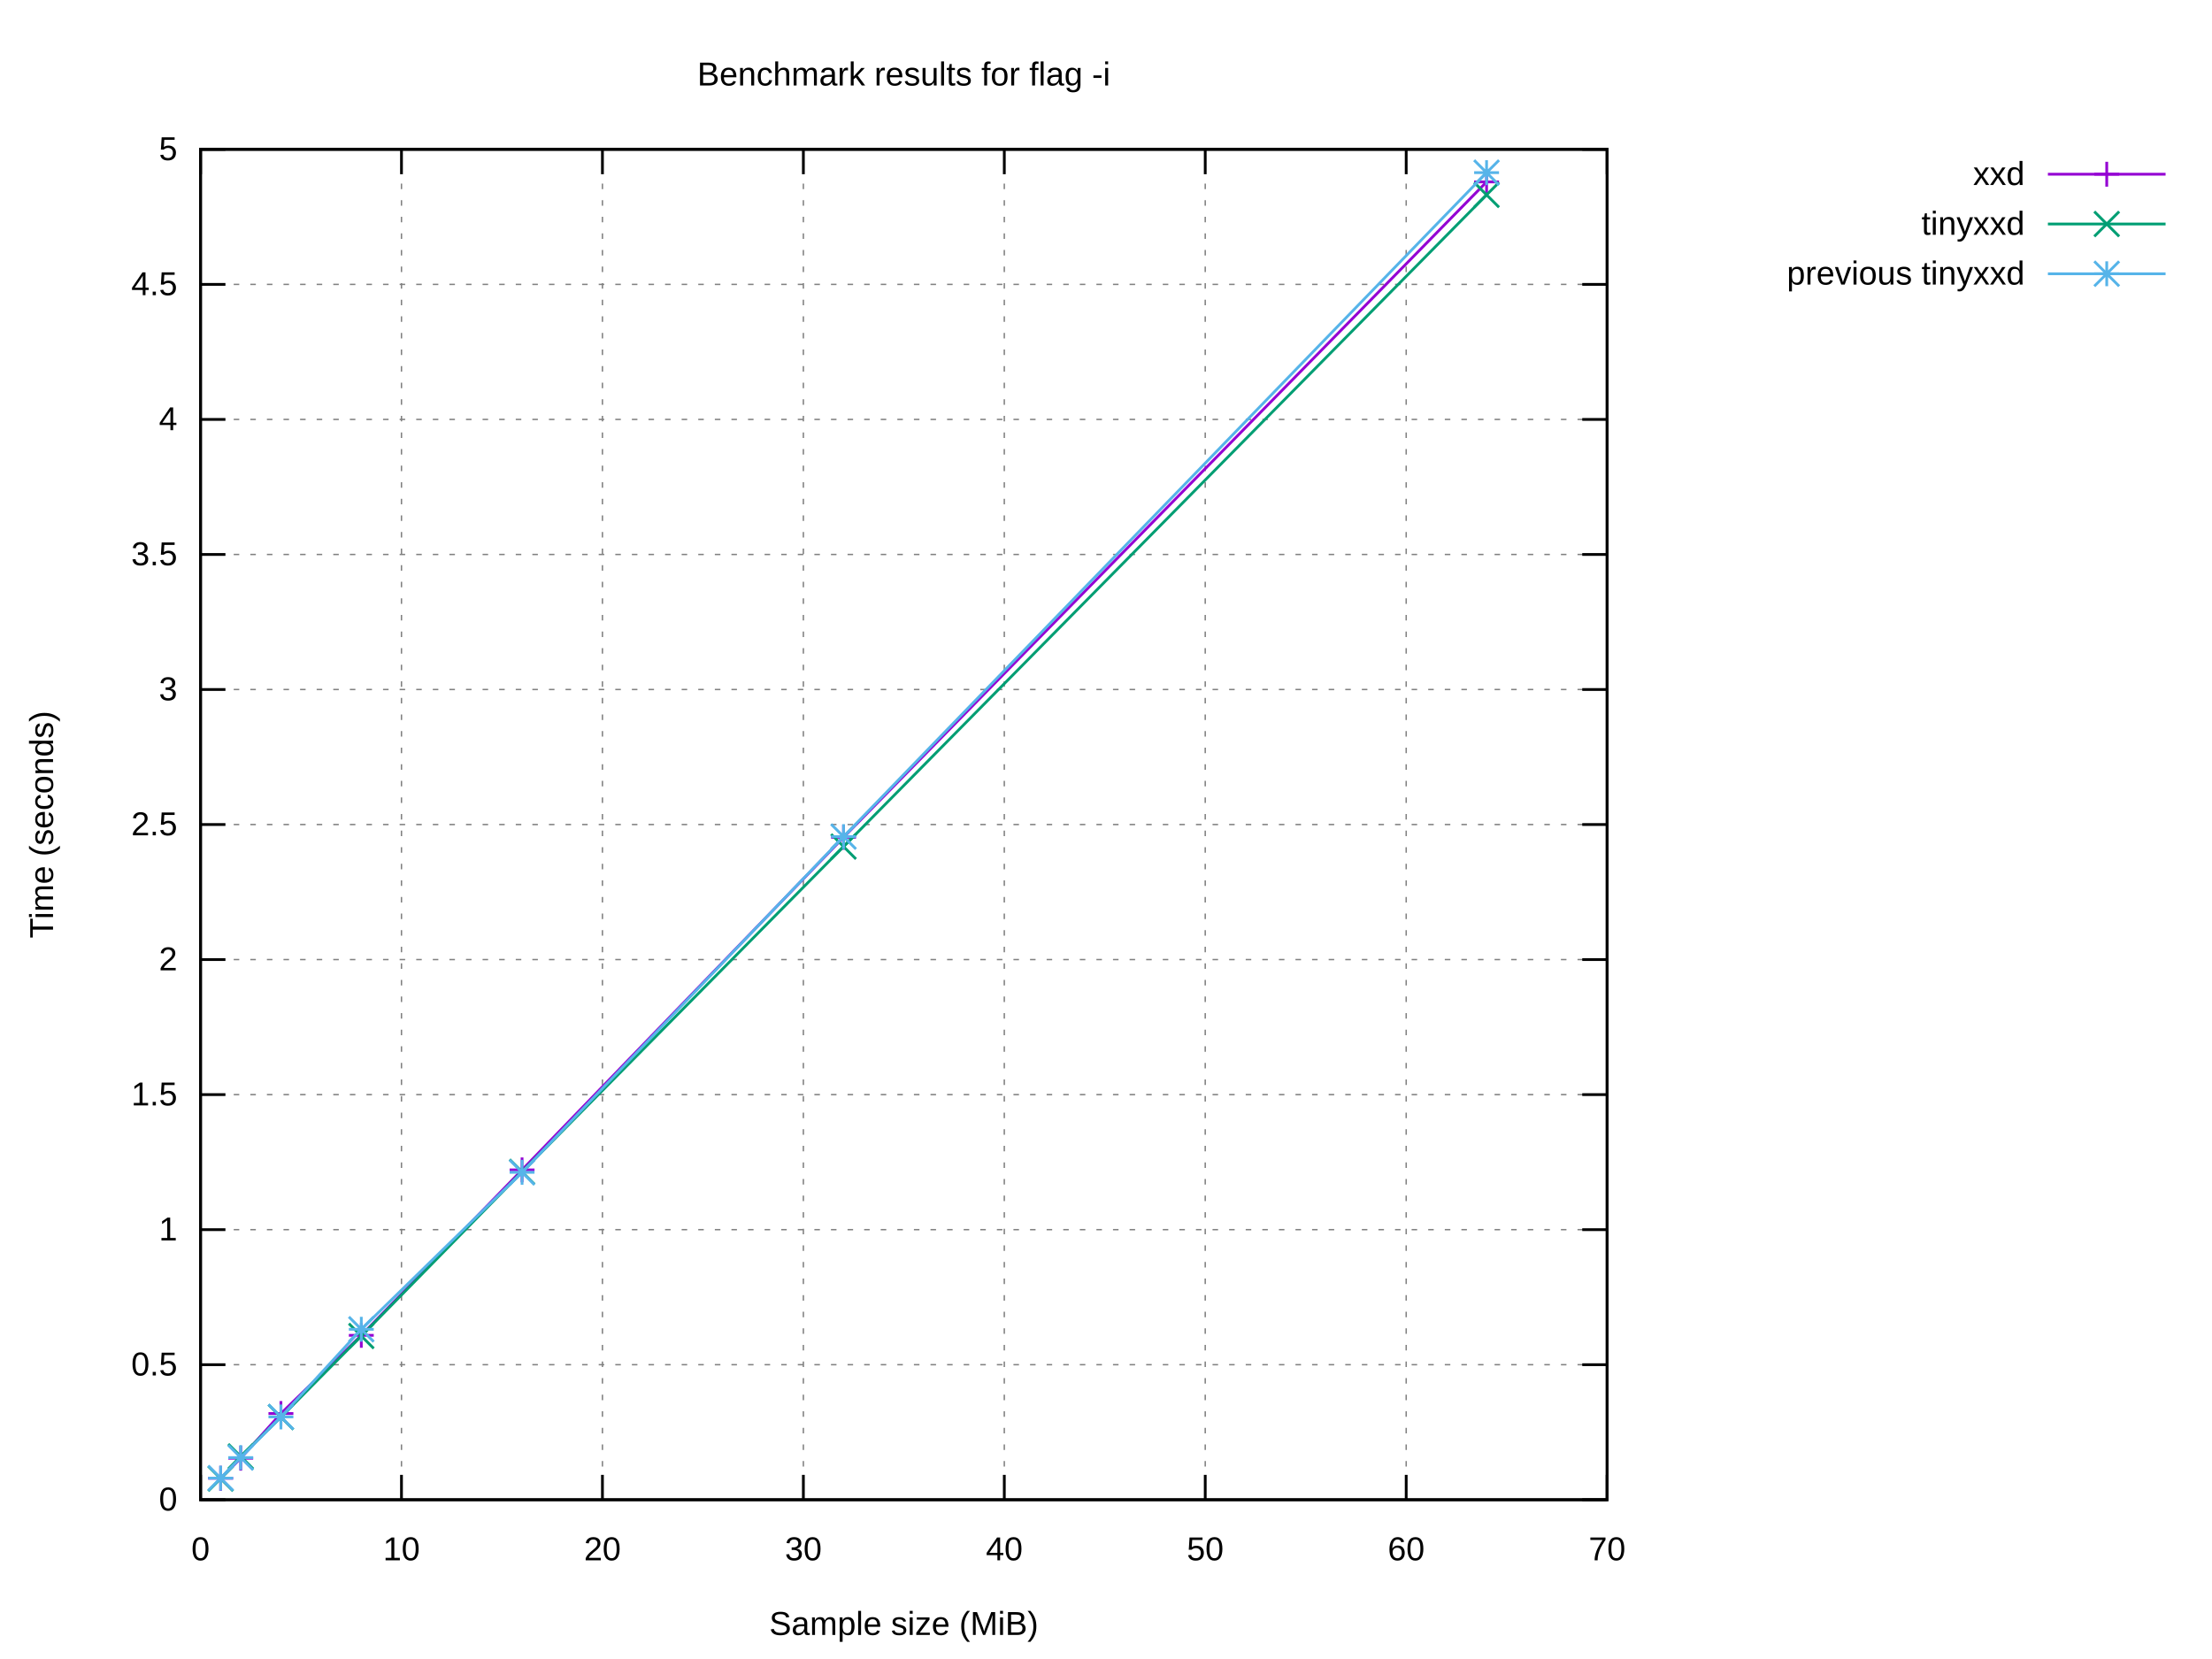
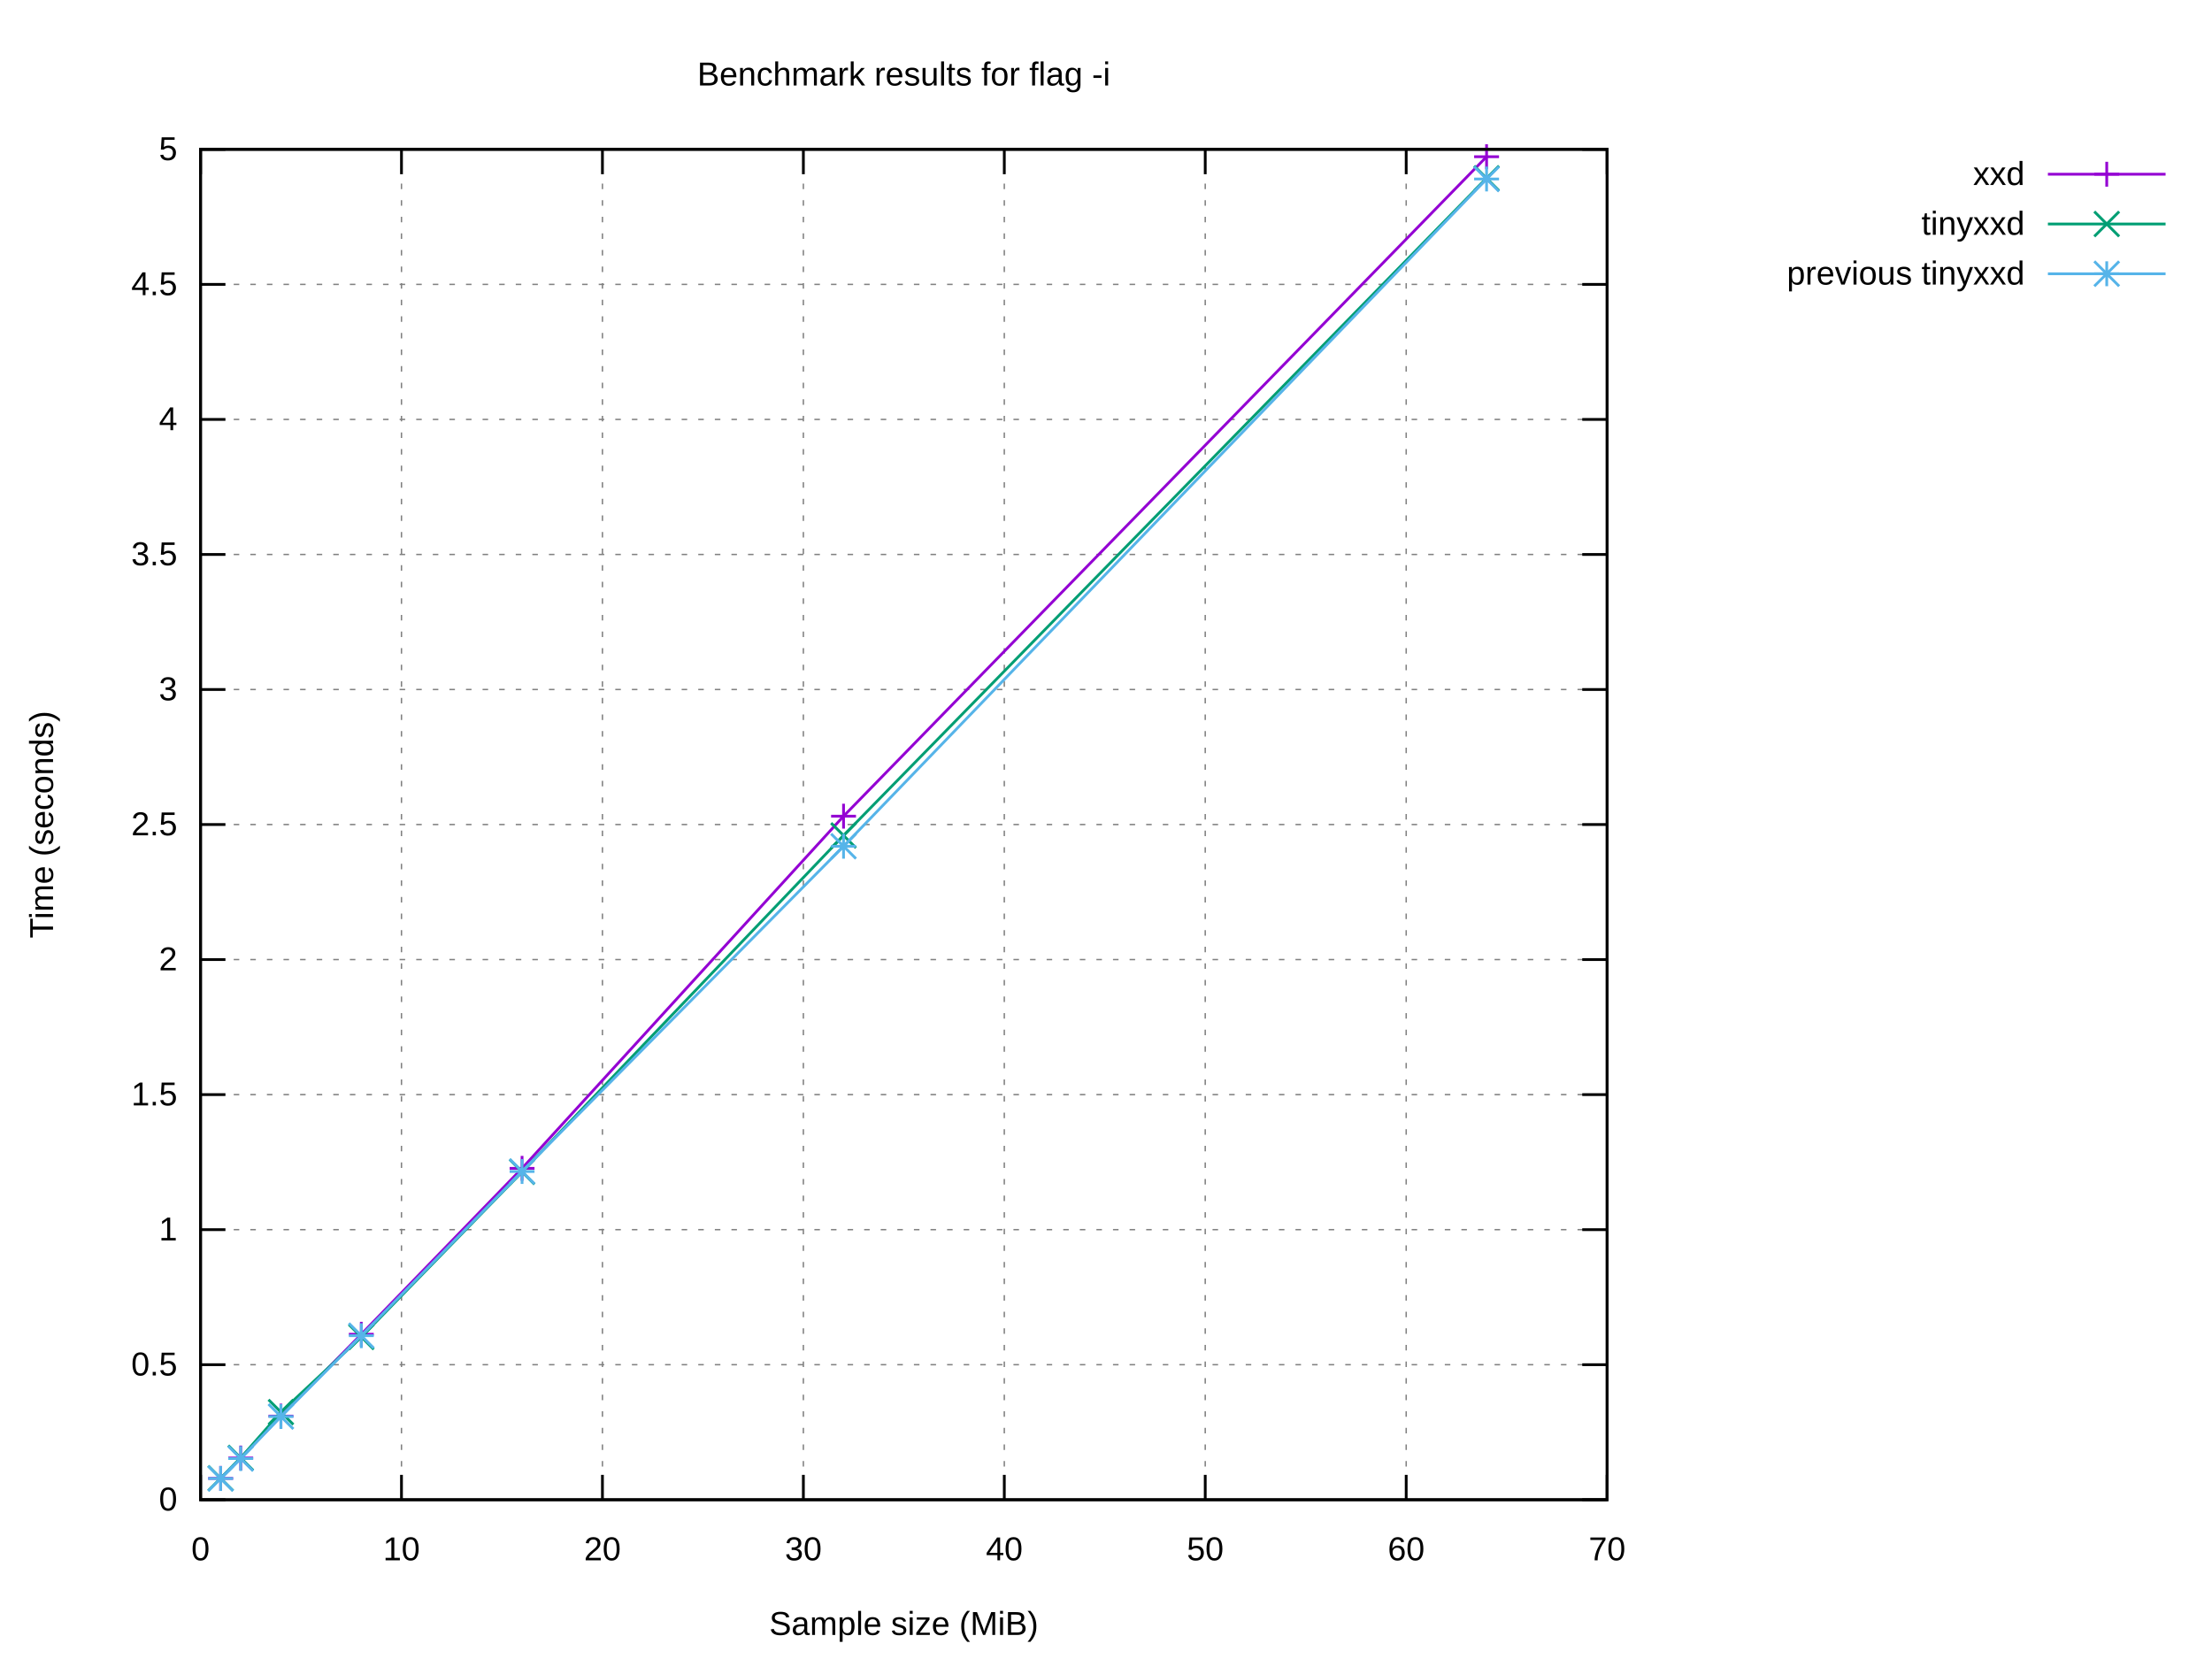
<svg xmlns="http://www.w3.org/2000/svg" xmlns:xlink="http://www.w3.org/1999/xlink" width="800" height="600" viewBox="0 0 800 600">
  <g id="gnuplot_canvas">
    <rect x="0" y="0" width="800" height="600" fill="#ffffff" />
    <defs>
      <circle id="gpDot" r="0.5" stroke-width="0.5" stroke="currentColor" />
      <path id="gpPt0" stroke-width="0.222" stroke="currentColor" d="M-1,0 h2 M0,-1 v2" />
      <path id="gpPt1" stroke-width="0.222" stroke="currentColor" d="M-1,-1 L1,1 M1,-1 L-1,1" />
      <path id="gpPt2" stroke-width="0.222" stroke="currentColor" d="M-1,0 L1,0 M0,-1 L0,1 M-1,-1 L1,1 M-1,1 L1,-1" />
      <rect id="gpPt3" stroke-width="0.222" stroke="currentColor" x="-1" y="-1" width="2" height="2" />
      <rect id="gpPt4" stroke-width="0.222" stroke="currentColor" fill="currentColor" x="-1" y="-1" width="2" height="2" />
      <circle id="gpPt5" stroke-width="0.222" stroke="currentColor" cx="0" cy="0" r="1" />
      <use xlink:href="#gpPt5" id="gpPt6" fill="currentColor" stroke="none" />
      <path id="gpPt7" stroke-width="0.222" stroke="currentColor" d="M0,-1.33 L-1.33,0.67 L1.33,0.67 z" />
      <use xlink:href="#gpPt7" id="gpPt8" fill="currentColor" stroke="none" />
      <use xlink:href="#gpPt7" id="gpPt9" stroke="currentColor" transform="rotate(180)" />
      <use xlink:href="#gpPt9" id="gpPt10" fill="currentColor" stroke="none" />
      <use xlink:href="#gpPt3" id="gpPt11" stroke="currentColor" transform="rotate(45)" />
      <use xlink:href="#gpPt11" id="gpPt12" fill="currentColor" stroke="none" />
      <path id="gpPt13" stroke-width="0.222" stroke="currentColor" d="M0,1.330 L1.265,0.411 L0.782,-1.067 L-0.782,-1.076 L-1.265,0.411 z" />
      <use xlink:href="#gpPt13" id="gpPt14" fill="currentColor" stroke="none" />
      <filter id="textbox" filterUnits="objectBoundingBox" x="0" y="0" height="1" width="1">
        <feFlood flood-color="#FFFFFF" flood-opacity="1" result="bgnd" />
        <feComposite in="SourceGraphic" in2="bgnd" operator="atop" />
      </filter>
      <filter id="greybox" filterUnits="objectBoundingBox" x="0" y="0" height="1" width="1">
        <feFlood flood-color="lightgrey" flood-opacity="1" result="grey" />
        <feComposite in="SourceGraphic" in2="grey" operator="atop" />
      </filter>
    </defs>
    <g fill="none" color="#FFFFFF" stroke="currentColor" stroke-width="1.00" stroke-linecap="butt" stroke-linejoin="miter">
</g>
    <g fill="none" color="black" stroke="currentColor" stroke-width="1.00" stroke-linecap="butt" stroke-linejoin="miter">
</g>
    <g fill="none" color="black" stroke="black" stroke-width="0.50" stroke-linecap="butt" stroke-linejoin="miter">
</g>
    <g fill="none" color="gray" stroke="currentColor" stroke-width="0.50" stroke-linecap="butt" stroke-linejoin="miter">
      <path stroke="gray" stroke-dasharray="2,4" class="gridline" d="M72.53,542.40 L581.24,542.40  " />
    </g>
    <g fill="none" color="gray" stroke="gray" stroke-width="1.00" stroke-linecap="butt" stroke-linejoin="miter">
</g>
    <g fill="none" color="black" stroke="currentColor" stroke-width="1.00" stroke-linecap="butt" stroke-linejoin="miter">
      <path stroke="black" d="M72.53,542.40 L81.53,542.40 M581.24,542.40 L572.24,542.40  " />
      <g transform="translate(64.14,546.30)" stroke="none" fill="black" font-family="Arial" font-size="12.00" text-anchor="end">
        <text>
          <tspan font-family="Arial"> 0</tspan>
        </text>
      </g>
    </g>
    <g fill="none" color="black" stroke="currentColor" stroke-width="1.00" stroke-linecap="butt" stroke-linejoin="miter">
</g>
    <g fill="none" color="black" stroke="black" stroke-width="0.50" stroke-linecap="butt" stroke-linejoin="miter">
</g>
    <g fill="none" color="gray" stroke="currentColor" stroke-width="0.50" stroke-linecap="butt" stroke-linejoin="miter">
      <path stroke="gray" stroke-dasharray="2,4" class="gridline" d="M72.53,493.56 L581.24,493.56  " />
    </g>
    <g fill="none" color="gray" stroke="gray" stroke-width="1.00" stroke-linecap="butt" stroke-linejoin="miter">
</g>
    <g fill="none" color="black" stroke="currentColor" stroke-width="1.00" stroke-linecap="butt" stroke-linejoin="miter">
      <path stroke="black" d="M72.53,493.56 L81.53,493.56 M581.24,493.56 L572.24,493.56  " />
      <g transform="translate(64.14,497.46)" stroke="none" fill="black" font-family="Arial" font-size="12.00" text-anchor="end">
        <text>
          <tspan font-family="Arial"> 0.5</tspan>
        </text>
      </g>
    </g>
    <g fill="none" color="black" stroke="currentColor" stroke-width="1.00" stroke-linecap="butt" stroke-linejoin="miter">
</g>
    <g fill="none" color="black" stroke="black" stroke-width="0.50" stroke-linecap="butt" stroke-linejoin="miter">
</g>
    <g fill="none" color="gray" stroke="currentColor" stroke-width="0.50" stroke-linecap="butt" stroke-linejoin="miter">
      <path stroke="gray" stroke-dasharray="2,4" class="gridline" d="M72.53,444.72 L581.24,444.72  " />
    </g>
    <g fill="none" color="gray" stroke="gray" stroke-width="1.00" stroke-linecap="butt" stroke-linejoin="miter">
</g>
    <g fill="none" color="black" stroke="currentColor" stroke-width="1.00" stroke-linecap="butt" stroke-linejoin="miter">
      <path stroke="black" d="M72.53,444.72 L81.53,444.72 M581.24,444.72 L572.24,444.72  " />
      <g transform="translate(64.14,448.62)" stroke="none" fill="black" font-family="Arial" font-size="12.00" text-anchor="end">
        <text>
          <tspan font-family="Arial"> 1</tspan>
        </text>
      </g>
    </g>
    <g fill="none" color="black" stroke="currentColor" stroke-width="1.00" stroke-linecap="butt" stroke-linejoin="miter">
</g>
    <g fill="none" color="black" stroke="black" stroke-width="0.50" stroke-linecap="butt" stroke-linejoin="miter">
</g>
    <g fill="none" color="gray" stroke="currentColor" stroke-width="0.50" stroke-linecap="butt" stroke-linejoin="miter">
      <path stroke="gray" stroke-dasharray="2,4" class="gridline" d="M72.53,395.88 L581.24,395.88  " />
    </g>
    <g fill="none" color="gray" stroke="gray" stroke-width="1.00" stroke-linecap="butt" stroke-linejoin="miter">
</g>
    <g fill="none" color="black" stroke="currentColor" stroke-width="1.00" stroke-linecap="butt" stroke-linejoin="miter">
      <path stroke="black" d="M72.53,395.88 L81.53,395.88 M581.24,395.88 L572.24,395.88  " />
      <g transform="translate(64.14,399.78)" stroke="none" fill="black" font-family="Arial" font-size="12.00" text-anchor="end">
        <text>
          <tspan font-family="Arial"> 1.5</tspan>
        </text>
      </g>
    </g>
    <g fill="none" color="black" stroke="currentColor" stroke-width="1.00" stroke-linecap="butt" stroke-linejoin="miter">
</g>
    <g fill="none" color="black" stroke="black" stroke-width="0.50" stroke-linecap="butt" stroke-linejoin="miter">
</g>
    <g fill="none" color="gray" stroke="currentColor" stroke-width="0.50" stroke-linecap="butt" stroke-linejoin="miter">
      <path stroke="gray" stroke-dasharray="2,4" class="gridline" d="M72.53,347.04 L581.24,347.04  " />
    </g>
    <g fill="none" color="gray" stroke="gray" stroke-width="1.00" stroke-linecap="butt" stroke-linejoin="miter">
</g>
    <g fill="none" color="black" stroke="currentColor" stroke-width="1.00" stroke-linecap="butt" stroke-linejoin="miter">
      <path stroke="black" d="M72.53,347.04 L81.53,347.04 M581.24,347.04 L572.24,347.04  " />
      <g transform="translate(64.14,350.94)" stroke="none" fill="black" font-family="Arial" font-size="12.00" text-anchor="end">
        <text>
          <tspan font-family="Arial"> 2</tspan>
        </text>
      </g>
    </g>
    <g fill="none" color="black" stroke="currentColor" stroke-width="1.00" stroke-linecap="butt" stroke-linejoin="miter">
</g>
    <g fill="none" color="black" stroke="black" stroke-width="0.50" stroke-linecap="butt" stroke-linejoin="miter">
</g>
    <g fill="none" color="gray" stroke="currentColor" stroke-width="0.50" stroke-linecap="butt" stroke-linejoin="miter">
      <path stroke="gray" stroke-dasharray="2,4" class="gridline" d="M72.53,298.20 L581.24,298.20  " />
    </g>
    <g fill="none" color="gray" stroke="gray" stroke-width="1.00" stroke-linecap="butt" stroke-linejoin="miter">
</g>
    <g fill="none" color="black" stroke="currentColor" stroke-width="1.00" stroke-linecap="butt" stroke-linejoin="miter">
      <path stroke="black" d="M72.53,298.20 L81.53,298.20 M581.24,298.20 L572.24,298.20  " />
      <g transform="translate(64.14,302.10)" stroke="none" fill="black" font-family="Arial" font-size="12.00" text-anchor="end">
        <text>
          <tspan font-family="Arial"> 2.5</tspan>
        </text>
      </g>
    </g>
    <g fill="none" color="black" stroke="currentColor" stroke-width="1.00" stroke-linecap="butt" stroke-linejoin="miter">
</g>
    <g fill="none" color="black" stroke="black" stroke-width="0.50" stroke-linecap="butt" stroke-linejoin="miter">
</g>
    <g fill="none" color="gray" stroke="currentColor" stroke-width="0.50" stroke-linecap="butt" stroke-linejoin="miter">
      <path stroke="gray" stroke-dasharray="2,4" class="gridline" d="M72.53,249.37 L581.24,249.37  " />
    </g>
    <g fill="none" color="gray" stroke="gray" stroke-width="1.00" stroke-linecap="butt" stroke-linejoin="miter">
</g>
    <g fill="none" color="black" stroke="currentColor" stroke-width="1.00" stroke-linecap="butt" stroke-linejoin="miter">
      <path stroke="black" d="M72.53,249.37 L81.53,249.37 M581.24,249.37 L572.24,249.37  " />
      <g transform="translate(64.14,253.27)" stroke="none" fill="black" font-family="Arial" font-size="12.00" text-anchor="end">
        <text>
          <tspan font-family="Arial"> 3</tspan>
        </text>
      </g>
    </g>
    <g fill="none" color="black" stroke="currentColor" stroke-width="1.00" stroke-linecap="butt" stroke-linejoin="miter">
</g>
    <g fill="none" color="black" stroke="black" stroke-width="0.50" stroke-linecap="butt" stroke-linejoin="miter">
</g>
    <g fill="none" color="gray" stroke="currentColor" stroke-width="0.50" stroke-linecap="butt" stroke-linejoin="miter">
      <path stroke="gray" stroke-dasharray="2,4" class="gridline" d="M72.53,200.53 L581.24,200.53  " />
    </g>
    <g fill="none" color="gray" stroke="gray" stroke-width="1.00" stroke-linecap="butt" stroke-linejoin="miter">
</g>
    <g fill="none" color="black" stroke="currentColor" stroke-width="1.00" stroke-linecap="butt" stroke-linejoin="miter">
      <path stroke="black" d="M72.53,200.53 L81.53,200.53 M581.24,200.53 L572.24,200.53  " />
      <g transform="translate(64.14,204.43)" stroke="none" fill="black" font-family="Arial" font-size="12.00" text-anchor="end">
        <text>
          <tspan font-family="Arial"> 3.5</tspan>
        </text>
      </g>
    </g>
    <g fill="none" color="black" stroke="currentColor" stroke-width="1.00" stroke-linecap="butt" stroke-linejoin="miter">
</g>
    <g fill="none" color="black" stroke="black" stroke-width="0.50" stroke-linecap="butt" stroke-linejoin="miter">
</g>
    <g fill="none" color="gray" stroke="currentColor" stroke-width="0.50" stroke-linecap="butt" stroke-linejoin="miter">
      <path stroke="gray" stroke-dasharray="2,4" class="gridline" d="M72.53,151.69 L581.24,151.69  " />
    </g>
    <g fill="none" color="gray" stroke="gray" stroke-width="1.00" stroke-linecap="butt" stroke-linejoin="miter">
</g>
    <g fill="none" color="black" stroke="currentColor" stroke-width="1.00" stroke-linecap="butt" stroke-linejoin="miter">
      <path stroke="black" d="M72.53,151.69 L81.53,151.69 M581.24,151.69 L572.24,151.69  " />
      <g transform="translate(64.14,155.59)" stroke="none" fill="black" font-family="Arial" font-size="12.00" text-anchor="end">
        <text>
          <tspan font-family="Arial"> 4</tspan>
        </text>
      </g>
    </g>
    <g fill="none" color="black" stroke="currentColor" stroke-width="1.00" stroke-linecap="butt" stroke-linejoin="miter">
</g>
    <g fill="none" color="black" stroke="black" stroke-width="0.50" stroke-linecap="butt" stroke-linejoin="miter">
</g>
    <g fill="none" color="gray" stroke="currentColor" stroke-width="0.50" stroke-linecap="butt" stroke-linejoin="miter">
      <path stroke="gray" stroke-dasharray="2,4" class="gridline" d="M72.53,102.85 L581.24,102.85  " />
    </g>
    <g fill="none" color="gray" stroke="gray" stroke-width="1.00" stroke-linecap="butt" stroke-linejoin="miter">
</g>
    <g fill="none" color="black" stroke="currentColor" stroke-width="1.00" stroke-linecap="butt" stroke-linejoin="miter">
      <path stroke="black" d="M72.53,102.85 L81.53,102.85 M581.24,102.85 L572.24,102.85  " />
      <g transform="translate(64.14,106.75)" stroke="none" fill="black" font-family="Arial" font-size="12.00" text-anchor="end">
        <text>
          <tspan font-family="Arial"> 4.5</tspan>
        </text>
      </g>
    </g>
    <g fill="none" color="black" stroke="currentColor" stroke-width="1.00" stroke-linecap="butt" stroke-linejoin="miter">
</g>
    <g fill="none" color="black" stroke="black" stroke-width="0.50" stroke-linecap="butt" stroke-linejoin="miter">
</g>
    <g fill="none" color="gray" stroke="currentColor" stroke-width="0.50" stroke-linecap="butt" stroke-linejoin="miter">
      <path stroke="gray" stroke-dasharray="2,4" class="gridline" d="M72.53,54.01 L581.24,54.01  " />
    </g>
    <g fill="none" color="gray" stroke="gray" stroke-width="1.00" stroke-linecap="butt" stroke-linejoin="miter">
</g>
    <g fill="none" color="black" stroke="currentColor" stroke-width="1.00" stroke-linecap="butt" stroke-linejoin="miter">
      <path stroke="black" d="M72.53,54.01 L81.53,54.01 M581.24,54.01 L572.24,54.01  " />
      <g transform="translate(64.14,57.91)" stroke="none" fill="black" font-family="Arial" font-size="12.00" text-anchor="end">
        <text>
          <tspan font-family="Arial"> 5</tspan>
        </text>
      </g>
    </g>
    <g fill="none" color="black" stroke="currentColor" stroke-width="1.00" stroke-linecap="butt" stroke-linejoin="miter">
</g>
    <g fill="none" color="black" stroke="black" stroke-width="0.50" stroke-linecap="butt" stroke-linejoin="miter">
</g>
    <g fill="none" color="gray" stroke="currentColor" stroke-width="0.50" stroke-linecap="butt" stroke-linejoin="miter">
      <path stroke="gray" stroke-dasharray="2,4" class="gridline" d="M72.53,542.40 L72.53,54.01  " />
    </g>
    <g fill="none" color="gray" stroke="gray" stroke-width="1.00" stroke-linecap="butt" stroke-linejoin="miter">
</g>
    <g fill="none" color="black" stroke="currentColor" stroke-width="1.00" stroke-linecap="butt" stroke-linejoin="miter">
      <path stroke="black" d="M72.53,542.40 L72.53,533.40 M72.53,54.01 L72.53,63.01  " />
      <g transform="translate(72.53,564.30)" stroke="none" fill="black" font-family="Arial" font-size="12.00" text-anchor="middle">
        <text>
          <tspan font-family="Arial"> 0</tspan>
        </text>
      </g>
    </g>
    <g fill="none" color="black" stroke="currentColor" stroke-width="1.00" stroke-linecap="butt" stroke-linejoin="miter">
</g>
    <g fill="none" color="black" stroke="black" stroke-width="0.50" stroke-linecap="butt" stroke-linejoin="miter">
</g>
    <g fill="none" color="gray" stroke="currentColor" stroke-width="0.50" stroke-linecap="butt" stroke-linejoin="miter">
      <path stroke="gray" stroke-dasharray="2,4" class="gridline" d="M145.20,542.40 L145.20,54.01  " />
    </g>
    <g fill="none" color="gray" stroke="gray" stroke-width="1.00" stroke-linecap="butt" stroke-linejoin="miter">
</g>
    <g fill="none" color="black" stroke="currentColor" stroke-width="1.00" stroke-linecap="butt" stroke-linejoin="miter">
      <path stroke="black" d="M145.20,542.40 L145.20,533.40 M145.20,54.01 L145.20,63.01  " />
      <g transform="translate(145.20,564.30)" stroke="none" fill="black" font-family="Arial" font-size="12.00" text-anchor="middle">
        <text>
          <tspan font-family="Arial"> 10</tspan>
        </text>
      </g>
    </g>
    <g fill="none" color="black" stroke="currentColor" stroke-width="1.00" stroke-linecap="butt" stroke-linejoin="miter">
</g>
    <g fill="none" color="black" stroke="black" stroke-width="0.50" stroke-linecap="butt" stroke-linejoin="miter">
</g>
    <g fill="none" color="gray" stroke="currentColor" stroke-width="0.50" stroke-linecap="butt" stroke-linejoin="miter">
      <path stroke="gray" stroke-dasharray="2,4" class="gridline" d="M217.88,542.40 L217.88,54.01  " />
    </g>
    <g fill="none" color="gray" stroke="gray" stroke-width="1.00" stroke-linecap="butt" stroke-linejoin="miter">
</g>
    <g fill="none" color="black" stroke="currentColor" stroke-width="1.00" stroke-linecap="butt" stroke-linejoin="miter">
      <path stroke="black" d="M217.88,542.40 L217.88,533.40 M217.88,54.01 L217.88,63.01  " />
      <g transform="translate(217.88,564.30)" stroke="none" fill="black" font-family="Arial" font-size="12.00" text-anchor="middle">
        <text>
          <tspan font-family="Arial"> 20</tspan>
        </text>
      </g>
    </g>
    <g fill="none" color="black" stroke="currentColor" stroke-width="1.00" stroke-linecap="butt" stroke-linejoin="miter">
</g>
    <g fill="none" color="black" stroke="black" stroke-width="0.50" stroke-linecap="butt" stroke-linejoin="miter">
</g>
    <g fill="none" color="gray" stroke="currentColor" stroke-width="0.50" stroke-linecap="butt" stroke-linejoin="miter">
      <path stroke="gray" stroke-dasharray="2,4" class="gridline" d="M290.55,542.40 L290.55,54.01  " />
    </g>
    <g fill="none" color="gray" stroke="gray" stroke-width="1.00" stroke-linecap="butt" stroke-linejoin="miter">
</g>
    <g fill="none" color="black" stroke="currentColor" stroke-width="1.00" stroke-linecap="butt" stroke-linejoin="miter">
      <path stroke="black" d="M290.55,542.40 L290.55,533.40 M290.55,54.01 L290.55,63.01  " />
      <g transform="translate(290.55,564.30)" stroke="none" fill="black" font-family="Arial" font-size="12.00" text-anchor="middle">
        <text>
          <tspan font-family="Arial"> 30</tspan>
        </text>
      </g>
    </g>
    <g fill="none" color="black" stroke="currentColor" stroke-width="1.00" stroke-linecap="butt" stroke-linejoin="miter">
</g>
    <g fill="none" color="black" stroke="black" stroke-width="0.50" stroke-linecap="butt" stroke-linejoin="miter">
</g>
    <g fill="none" color="gray" stroke="currentColor" stroke-width="0.50" stroke-linecap="butt" stroke-linejoin="miter">
      <path stroke="gray" stroke-dasharray="2,4" class="gridline" d="M363.22,542.40 L363.22,54.01  " />
    </g>
    <g fill="none" color="gray" stroke="gray" stroke-width="1.00" stroke-linecap="butt" stroke-linejoin="miter">
</g>
    <g fill="none" color="black" stroke="currentColor" stroke-width="1.00" stroke-linecap="butt" stroke-linejoin="miter">
      <path stroke="black" d="M363.22,542.40 L363.22,533.40 M363.22,54.01 L363.22,63.01  " />
      <g transform="translate(363.22,564.30)" stroke="none" fill="black" font-family="Arial" font-size="12.00" text-anchor="middle">
        <text>
          <tspan font-family="Arial"> 40</tspan>
        </text>
      </g>
    </g>
    <g fill="none" color="black" stroke="currentColor" stroke-width="1.00" stroke-linecap="butt" stroke-linejoin="miter">
</g>
    <g fill="none" color="black" stroke="black" stroke-width="0.50" stroke-linecap="butt" stroke-linejoin="miter">
</g>
    <g fill="none" color="gray" stroke="currentColor" stroke-width="0.50" stroke-linecap="butt" stroke-linejoin="miter">
      <path stroke="gray" stroke-dasharray="2,4" class="gridline" d="M435.89,542.40 L435.89,54.01  " />
    </g>
    <g fill="none" color="gray" stroke="gray" stroke-width="1.00" stroke-linecap="butt" stroke-linejoin="miter">
</g>
    <g fill="none" color="black" stroke="currentColor" stroke-width="1.00" stroke-linecap="butt" stroke-linejoin="miter">
      <path stroke="black" d="M435.89,542.40 L435.89,533.40 M435.89,54.01 L435.89,63.01  " />
      <g transform="translate(435.89,564.30)" stroke="none" fill="black" font-family="Arial" font-size="12.00" text-anchor="middle">
        <text>
          <tspan font-family="Arial"> 50</tspan>
        </text>
      </g>
    </g>
    <g fill="none" color="black" stroke="currentColor" stroke-width="1.00" stroke-linecap="butt" stroke-linejoin="miter">
</g>
    <g fill="none" color="black" stroke="black" stroke-width="0.50" stroke-linecap="butt" stroke-linejoin="miter">
</g>
    <g fill="none" color="gray" stroke="currentColor" stroke-width="0.50" stroke-linecap="butt" stroke-linejoin="miter">
      <path stroke="gray" stroke-dasharray="2,4" class="gridline" d="M508.57,542.40 L508.57,54.01  " />
    </g>
    <g fill="none" color="gray" stroke="gray" stroke-width="1.00" stroke-linecap="butt" stroke-linejoin="miter">
</g>
    <g fill="none" color="black" stroke="currentColor" stroke-width="1.00" stroke-linecap="butt" stroke-linejoin="miter">
      <path stroke="black" d="M508.57,542.40 L508.57,533.40 M508.57,54.01 L508.57,63.01  " />
      <g transform="translate(508.57,564.30)" stroke="none" fill="black" font-family="Arial" font-size="12.00" text-anchor="middle">
        <text>
          <tspan font-family="Arial"> 60</tspan>
        </text>
      </g>
    </g>
    <g fill="none" color="black" stroke="currentColor" stroke-width="1.00" stroke-linecap="butt" stroke-linejoin="miter">
</g>
    <g fill="none" color="black" stroke="black" stroke-width="0.50" stroke-linecap="butt" stroke-linejoin="miter">
</g>
    <g fill="none" color="gray" stroke="currentColor" stroke-width="0.50" stroke-linecap="butt" stroke-linejoin="miter">
      <path stroke="gray" stroke-dasharray="2,4" class="gridline" d="M581.24,542.40 L581.24,54.01  " />
    </g>
    <g fill="none" color="gray" stroke="gray" stroke-width="1.00" stroke-linecap="butt" stroke-linejoin="miter">
</g>
    <g fill="none" color="black" stroke="currentColor" stroke-width="1.00" stroke-linecap="butt" stroke-linejoin="miter">
      <path stroke="black" d="M581.24,542.40 L581.24,533.40 M581.24,54.01 L581.24,63.01  " />
      <g transform="translate(581.24,564.30)" stroke="none" fill="black" font-family="Arial" font-size="12.00" text-anchor="middle">
        <text>
          <tspan font-family="Arial"> 70</tspan>
        </text>
      </g>
    </g>
    <g fill="none" color="black" stroke="currentColor" stroke-width="1.00" stroke-linecap="butt" stroke-linejoin="miter">
</g>
    <g fill="none" color="black" stroke="currentColor" stroke-width="1.00" stroke-linecap="butt" stroke-linejoin="miter">
      <path stroke="black" d="M72.53,54.01 L72.53,542.40 L581.24,542.40 L581.24,54.01 L72.53,54.01 Z  " />
    </g>
    <g fill="none" color="black" stroke="currentColor" stroke-width="1.00" stroke-linecap="butt" stroke-linejoin="miter">
</g>
    <g id="gnuplot_plot_1">
      <g fill="none" color="black" stroke="currentColor" stroke-width="1.00" stroke-linecap="butt" stroke-linejoin="miter">
        <g transform="translate(732.26,66.91)" stroke="none" fill="black" font-family="Arial" font-size="12.00" text-anchor="end">
          <text>
            <tspan font-family="Arial">xxd</tspan>
          </text>
        </g>
      </g>
      <g fill="none" color="black" stroke="currentColor" stroke-width="1.00" stroke-linecap="butt" stroke-linejoin="miter">
-         <path stroke="rgb(148,   0, 211)" d="M740.65,63.01 L783.21,63.01 M537.64,65.79 L305.08,302.82 L188.81,423.11 L130.67,482.94 L101.60,511.22 L87.06,527.39   L79.80,534.64  " />
-         <use xlink:href="#gpPt0" transform="translate(537.64,65.79) scale(4.50)" color="rgb(148,   0, 211)" />
-         <use xlink:href="#gpPt0" transform="translate(305.08,302.82) scale(4.50)" color="rgb(148,   0, 211)" />
-         <use xlink:href="#gpPt0" transform="translate(188.81,423.11) scale(4.50)" color="rgb(148,   0, 211)" />
-         <use xlink:href="#gpPt0" transform="translate(130.67,482.94) scale(4.50)" color="rgb(148,   0, 211)" />
-         <use xlink:href="#gpPt0" transform="translate(101.60,511.22) scale(4.50)" color="rgb(148,   0, 211)" />
-         <use xlink:href="#gpPt0" transform="translate(87.06,527.39) scale(4.50)" color="rgb(148,   0, 211)" />
-         <use xlink:href="#gpPt0" transform="translate(79.80,534.64) scale(4.50)" color="rgb(148,   0, 211)" />
+         <path stroke="rgb(148,   0, 211)" d="M740.65,63.01 L783.21,63.01 M537.64,56.68 L305.08,295.18 L188.81,422.55 L130.67,482.55 L101.60,512.15 L87.06,527.31   L79.80,534.68  " />
+         <use xlink:href="#gpPt0" transform="translate(537.64,56.68) scale(4.50)" color="rgb(148,   0, 211)" />
+         <use xlink:href="#gpPt0" transform="translate(305.08,295.18) scale(4.50)" color="rgb(148,   0, 211)" />
+         <use xlink:href="#gpPt0" transform="translate(188.81,422.55) scale(4.50)" color="rgb(148,   0, 211)" />
+         <use xlink:href="#gpPt0" transform="translate(130.67,482.55) scale(4.50)" color="rgb(148,   0, 211)" />
+         <use xlink:href="#gpPt0" transform="translate(101.60,512.15) scale(4.50)" color="rgb(148,   0, 211)" />
+         <use xlink:href="#gpPt0" transform="translate(87.06,527.31) scale(4.50)" color="rgb(148,   0, 211)" />
+         <use xlink:href="#gpPt0" transform="translate(79.80,534.68) scale(4.50)" color="rgb(148,   0, 211)" />
        <use xlink:href="#gpPt0" transform="translate(761.93,63.01) scale(4.50)" color="rgb(148,   0, 211)" />
      </g>
    </g>
    <g id="gnuplot_plot_2">
      <g fill="none" color="black" stroke="currentColor" stroke-width="1.00" stroke-linecap="butt" stroke-linejoin="miter">
        <g transform="translate(732.26,84.91)" stroke="none" fill="black" font-family="Arial" font-size="12.00" text-anchor="end">
          <text>
            <tspan font-family="Arial">tinyxxd</tspan>
          </text>
        </g>
      </g>
      <g fill="none" color="black" stroke="currentColor" stroke-width="1.00" stroke-linecap="butt" stroke-linejoin="miter">
-         <path stroke="rgb(  0, 158, 115)" d="M740.65,81.01 L783.21,81.01 M537.64,70.47 L305.08,306.18 L188.81,423.81 L130.67,483.18 L101.60,512.51 L87.06,526.74   L79.80,534.77  " />
-         <use xlink:href="#gpPt1" transform="translate(537.64,70.47) scale(4.50)" color="rgb(  0, 158, 115)" />
-         <use xlink:href="#gpPt1" transform="translate(305.08,306.18) scale(4.50)" color="rgb(  0, 158, 115)" />
-         <use xlink:href="#gpPt1" transform="translate(188.81,423.81) scale(4.50)" color="rgb(  0, 158, 115)" />
-         <use xlink:href="#gpPt1" transform="translate(130.67,483.18) scale(4.50)" color="rgb(  0, 158, 115)" />
-         <use xlink:href="#gpPt1" transform="translate(101.60,512.51) scale(4.50)" color="rgb(  0, 158, 115)" />
-         <use xlink:href="#gpPt1" transform="translate(87.06,526.74) scale(4.50)" color="rgb(  0, 158, 115)" />
-         <use xlink:href="#gpPt1" transform="translate(79.80,534.77) scale(4.50)" color="rgb(  0, 158, 115)" />
+         <path stroke="rgb(  0, 158, 115)" d="M740.65,81.01 L783.21,81.01 M537.64,64.47 L305.08,302.16 L188.81,423.83 L130.67,483.53 L101.60,510.71 L87.06,527.26   L79.80,534.64  " />
+         <use xlink:href="#gpPt1" transform="translate(537.64,64.47) scale(4.50)" color="rgb(  0, 158, 115)" />
+         <use xlink:href="#gpPt1" transform="translate(305.08,302.16) scale(4.50)" color="rgb(  0, 158, 115)" />
+         <use xlink:href="#gpPt1" transform="translate(188.81,423.83) scale(4.50)" color="rgb(  0, 158, 115)" />
+         <use xlink:href="#gpPt1" transform="translate(130.67,483.53) scale(4.50)" color="rgb(  0, 158, 115)" />
+         <use xlink:href="#gpPt1" transform="translate(101.60,510.71) scale(4.50)" color="rgb(  0, 158, 115)" />
+         <use xlink:href="#gpPt1" transform="translate(87.06,527.26) scale(4.50)" color="rgb(  0, 158, 115)" />
+         <use xlink:href="#gpPt1" transform="translate(79.80,534.64) scale(4.50)" color="rgb(  0, 158, 115)" />
        <use xlink:href="#gpPt1" transform="translate(761.93,81.01) scale(4.50)" color="rgb(  0, 158, 115)" />
      </g>
    </g>
    <g id="gnuplot_plot_3">
      <g fill="none" color="black" stroke="currentColor" stroke-width="1.00" stroke-linecap="butt" stroke-linejoin="miter">
        <g transform="translate(732.26,102.91)" stroke="none" fill="black" font-family="Arial" font-size="12.00" text-anchor="end">
          <text>
            <tspan font-family="Arial">previous tinyxxd</tspan>
          </text>
        </g>
      </g>
      <g fill="none" color="black" stroke="currentColor" stroke-width="1.00" stroke-linecap="butt" stroke-linejoin="miter">
-         <path stroke="rgb( 86, 180, 233)" d="M740.65,99.01 L783.21,99.01 M537.64,62.44 L305.08,302.57 L188.81,423.98 L130.67,480.75 L101.60,512.44 L87.06,527.15   L79.80,534.58  " />
-         <use xlink:href="#gpPt2" transform="translate(537.64,62.44) scale(4.50)" color="rgb( 86, 180, 233)" />
-         <use xlink:href="#gpPt2" transform="translate(305.08,302.57) scale(4.50)" color="rgb( 86, 180, 233)" />
-         <use xlink:href="#gpPt2" transform="translate(188.81,423.98) scale(4.50)" color="rgb( 86, 180, 233)" />
-         <use xlink:href="#gpPt2" transform="translate(130.67,480.75) scale(4.50)" color="rgb( 86, 180, 233)" />
-         <use xlink:href="#gpPt2" transform="translate(101.60,512.44) scale(4.50)" color="rgb( 86, 180, 233)" />
-         <use xlink:href="#gpPt2" transform="translate(87.06,527.15) scale(4.50)" color="rgb( 86, 180, 233)" />
-         <use xlink:href="#gpPt2" transform="translate(79.80,534.58) scale(4.50)" color="rgb( 86, 180, 233)" />
+         <path stroke="rgb( 86, 180, 233)" d="M740.65,99.01 L783.21,99.01 M537.64,64.73 L305.08,306.05 L188.81,423.69 L130.67,483.07 L101.60,512.31 L87.06,527.51   L79.80,534.73  " />
+         <use xlink:href="#gpPt2" transform="translate(537.64,64.73) scale(4.50)" color="rgb( 86, 180, 233)" />
+         <use xlink:href="#gpPt2" transform="translate(305.08,306.05) scale(4.50)" color="rgb( 86, 180, 233)" />
+         <use xlink:href="#gpPt2" transform="translate(188.81,423.69) scale(4.50)" color="rgb( 86, 180, 233)" />
+         <use xlink:href="#gpPt2" transform="translate(130.67,483.07) scale(4.50)" color="rgb( 86, 180, 233)" />
+         <use xlink:href="#gpPt2" transform="translate(101.60,512.31) scale(4.50)" color="rgb( 86, 180, 233)" />
+         <use xlink:href="#gpPt2" transform="translate(87.06,527.51) scale(4.50)" color="rgb( 86, 180, 233)" />
+         <use xlink:href="#gpPt2" transform="translate(79.80,534.73) scale(4.50)" color="rgb( 86, 180, 233)" />
        <use xlink:href="#gpPt2" transform="translate(761.93,99.01) scale(4.50)" color="rgb( 86, 180, 233)" />
      </g>
    </g>
    <g fill="none" color="#FFFFFF" stroke="rgb( 86, 180, 233)" stroke-width="2.00" stroke-linecap="butt" stroke-linejoin="miter">
</g>
    <g fill="none" color="black" stroke="currentColor" stroke-width="2.00" stroke-linecap="butt" stroke-linejoin="miter">
</g>
    <g fill="none" color="black" stroke="black" stroke-width="1.00" stroke-linecap="butt" stroke-linejoin="miter">
</g>
    <g fill="none" color="black" stroke="currentColor" stroke-width="1.00" stroke-linecap="butt" stroke-linejoin="miter">
      <path stroke="black" d="M72.53,54.01 L72.53,542.40 L581.24,542.40 L581.24,54.01 L72.53,54.01 Z  " />
      <g transform="translate(19.18,298.21) rotate(270.00)" stroke="none" fill="black" font-family="Arial" font-size="12.00" text-anchor="middle">
        <text>
          <tspan font-family="Arial">Time (seconds)</tspan>
        </text>
      </g>
    </g>
    <g fill="none" color="black" stroke="currentColor" stroke-width="1.00" stroke-linecap="butt" stroke-linejoin="miter">
      <g transform="translate(326.88,591.30)" stroke="none" fill="black" font-family="Arial" font-size="12.00" text-anchor="middle">
        <text>
          <tspan font-family="Arial">Sample size (MiB)</tspan>
        </text>
      </g>
    </g>
    <g fill="none" color="black" stroke="currentColor" stroke-width="1.00" stroke-linecap="butt" stroke-linejoin="miter">
</g>
    <g fill="none" color="black" stroke="currentColor" stroke-width="1.00" stroke-linecap="butt" stroke-linejoin="miter">
      <g transform="translate(326.88,30.91)" stroke="none" fill="black" font-family="Arial" font-size="12.00" text-anchor="middle">
        <text>
          <tspan font-family="Arial">Benchmark results for flag -i</tspan>
        </text>
      </g>
    </g>
    <g fill="none" color="black" stroke="currentColor" stroke-width="1.00" stroke-linecap="butt" stroke-linejoin="miter">
</g>
  </g>
</svg>
